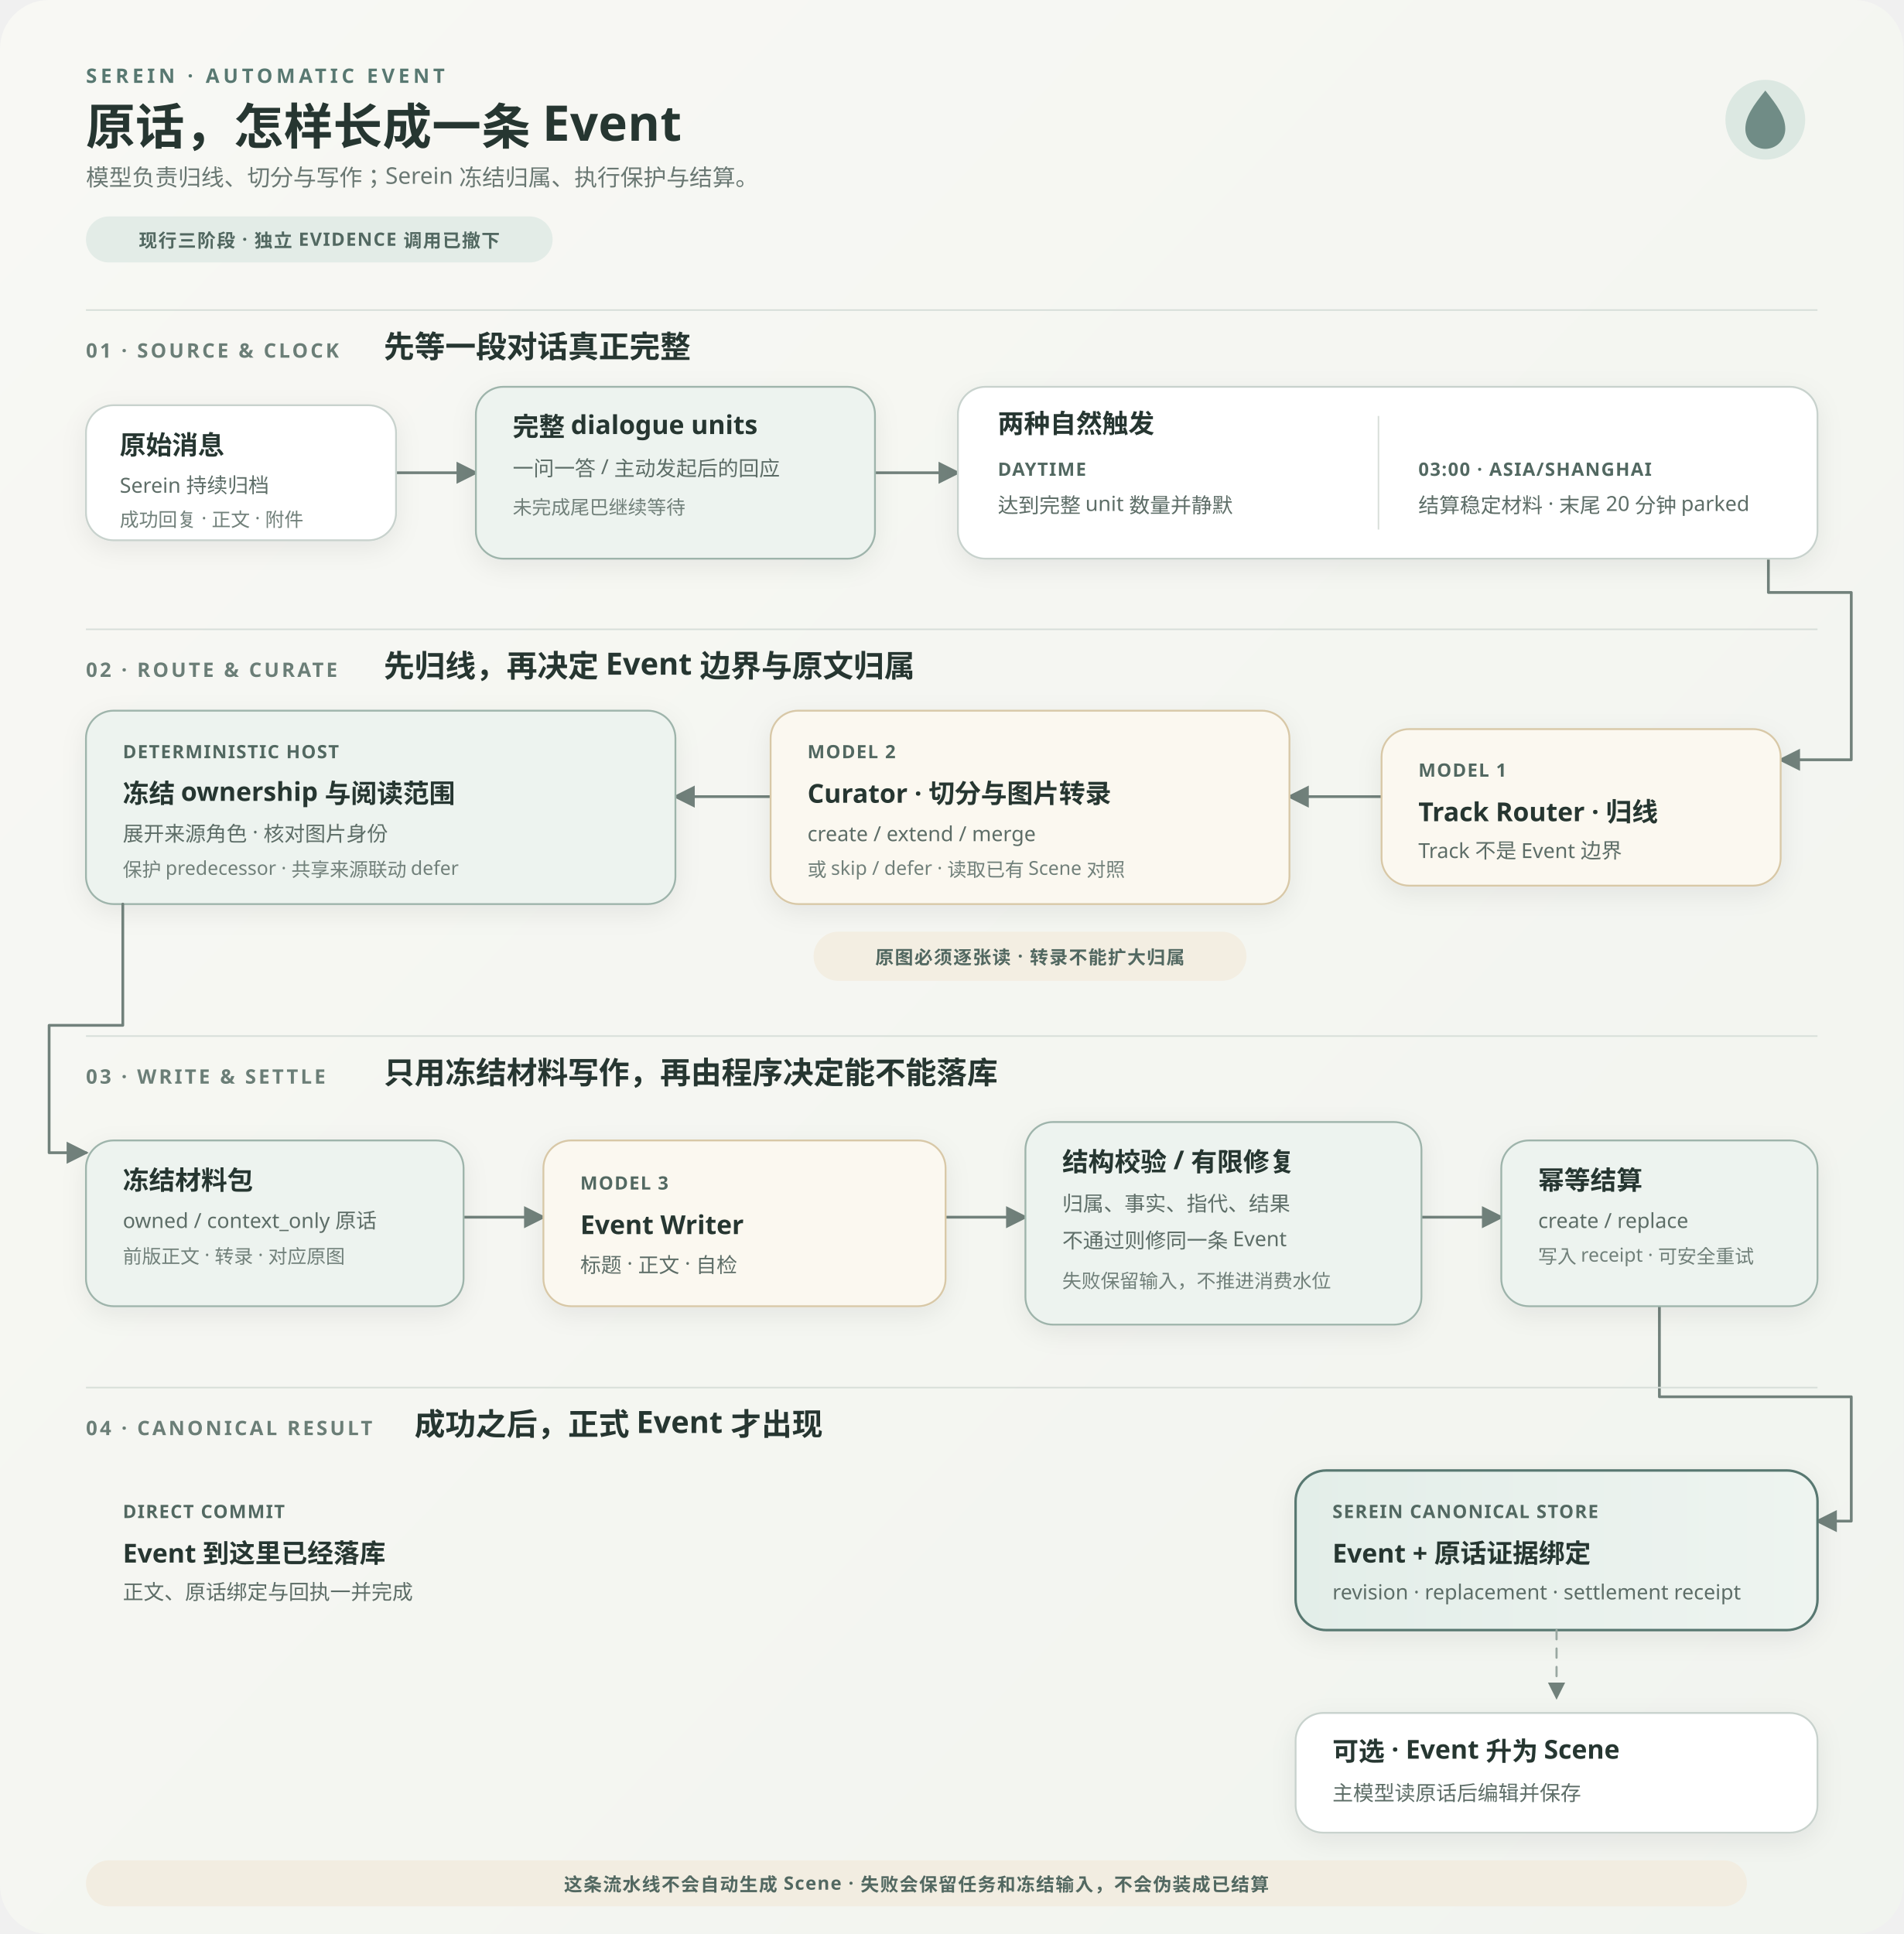
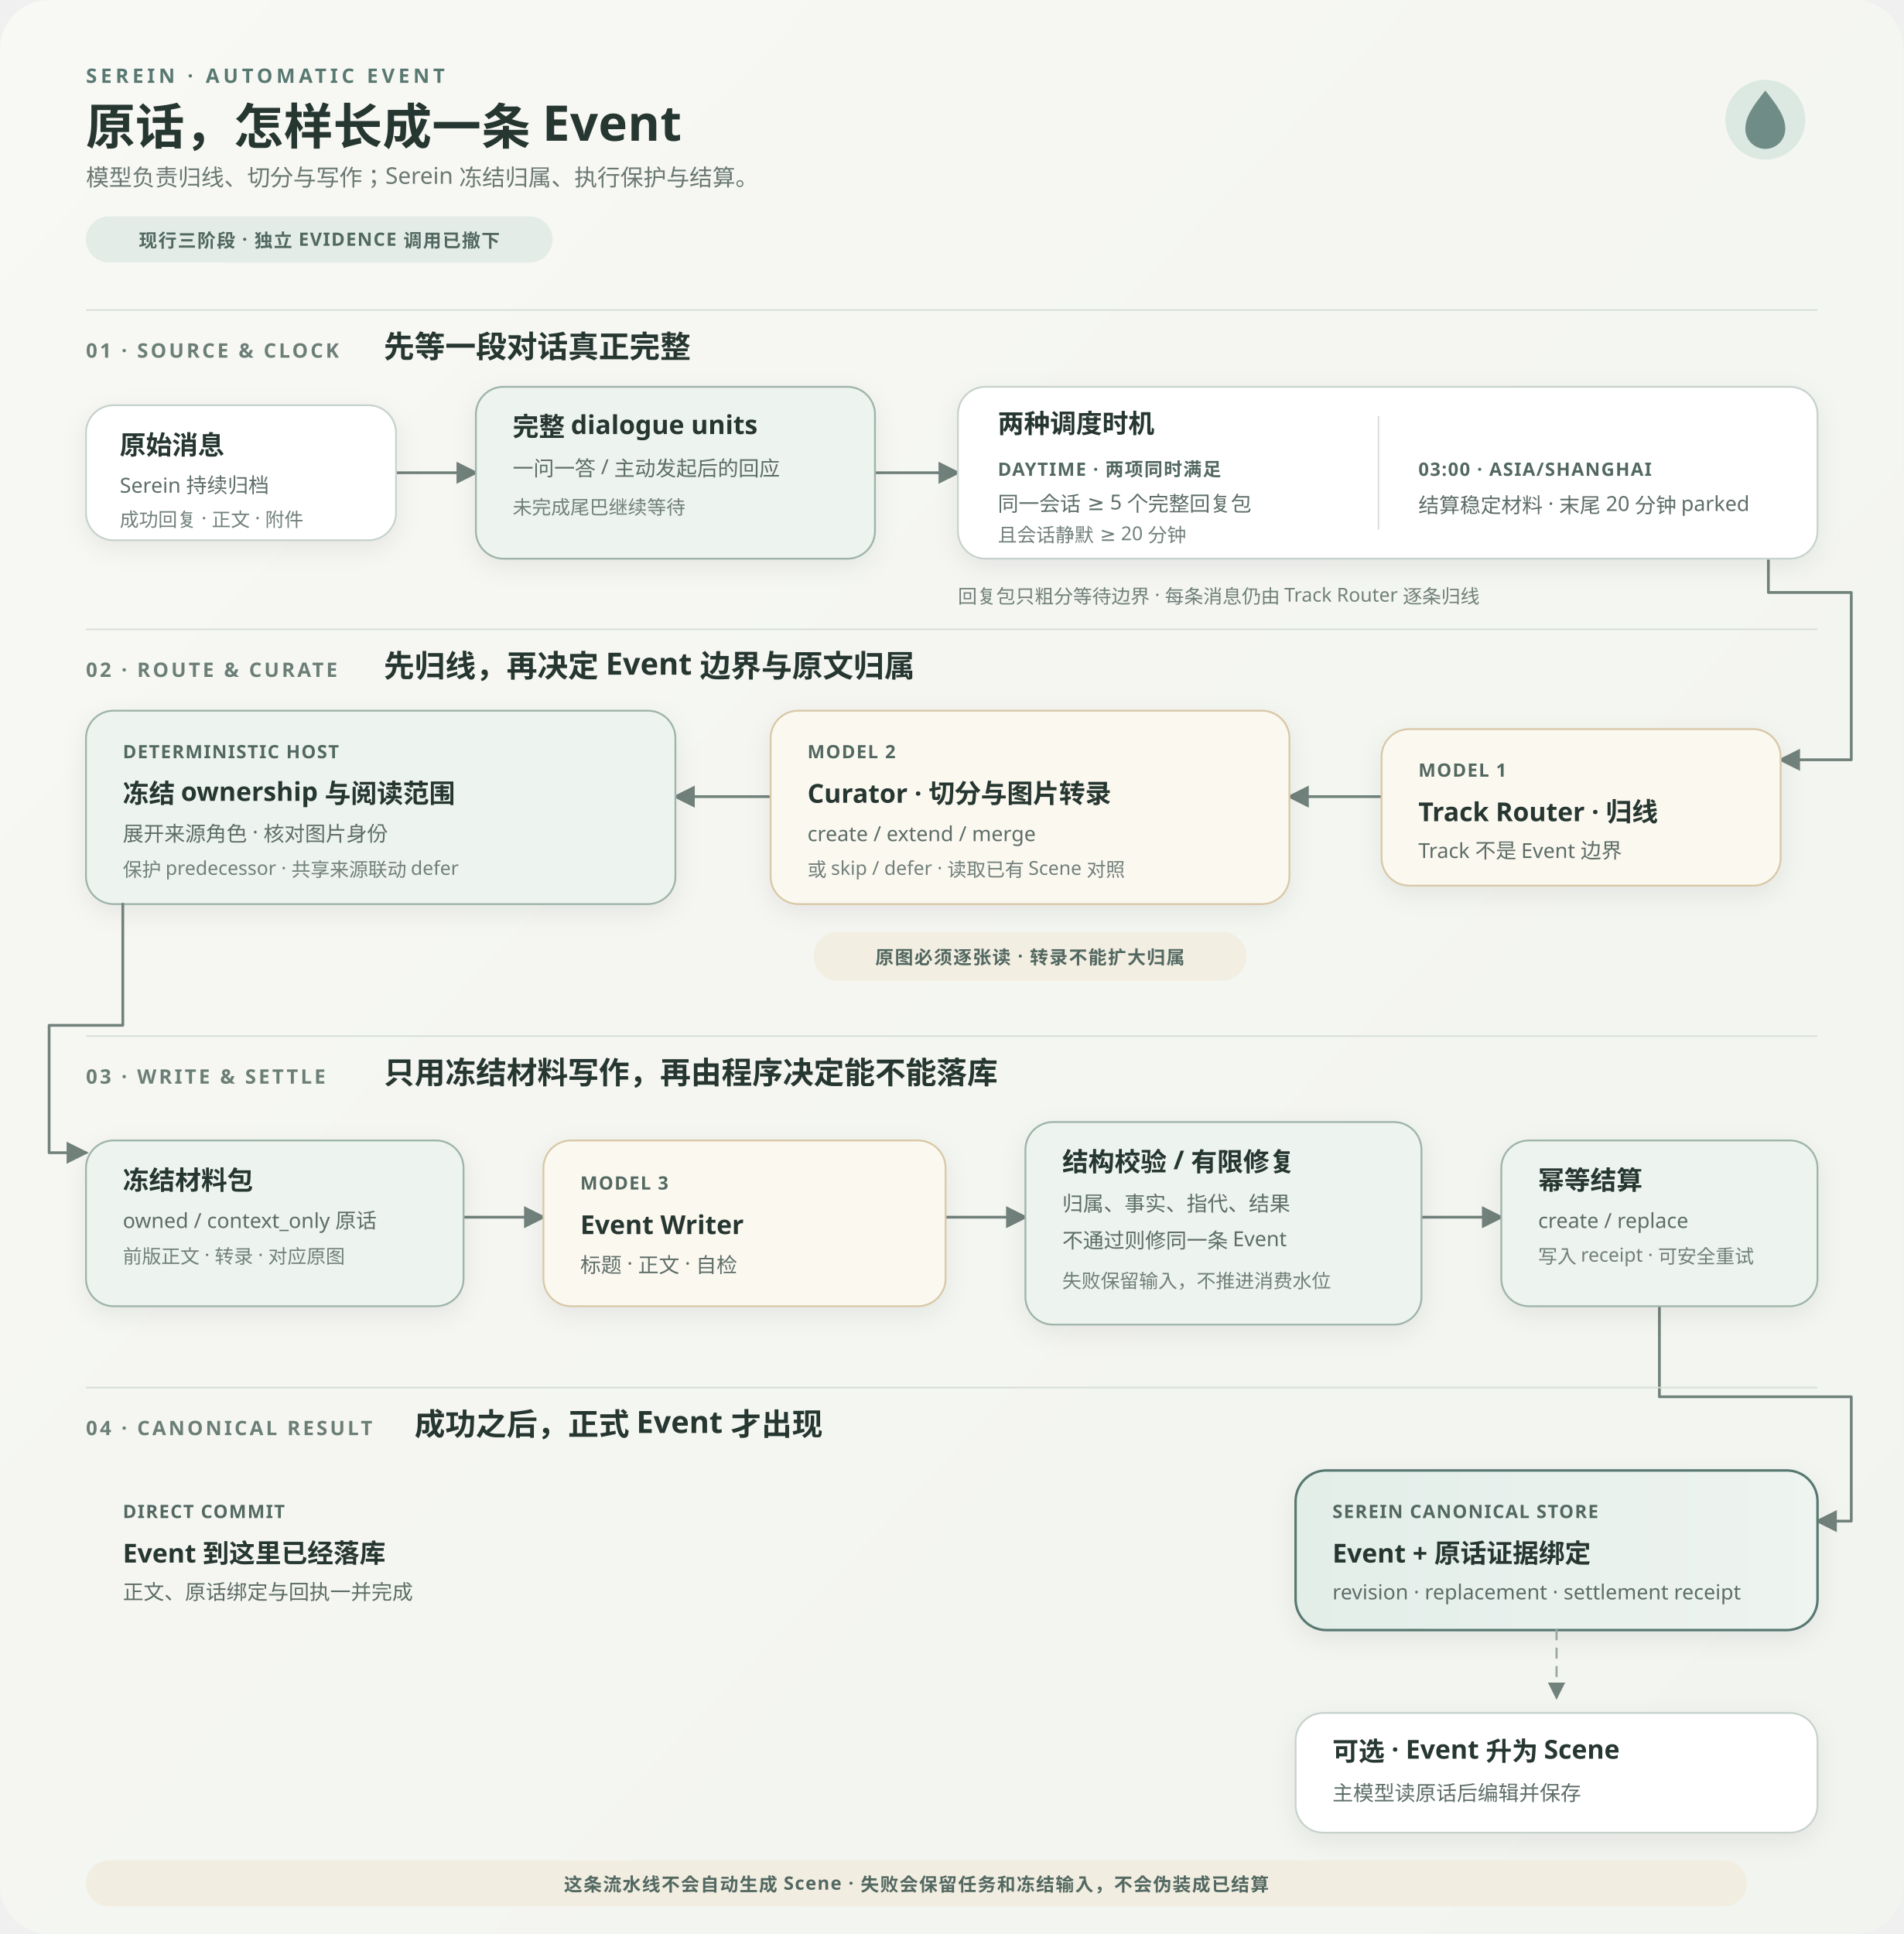
<svg xmlns="http://www.w3.org/2000/svg" width="1240" height="1260" viewBox="0 0 1240 1260" role="img" aria-labelledby="title desc">
  <defs>
    <linearGradient id="paper" x1="0" y1="0" x2="1" y2="1">
      <stop offset="0" stop-color="#f8f8f4" />
      <stop offset="1" stop-color="#f1f4ef" />
    </linearGradient>
    <linearGradient id="canonical" x1="0" y1="0" x2="1" y2="0">
      <stop offset="0" stop-color="#e3eee9" />
      <stop offset="1" stop-color="#eef4f0" />
    </linearGradient>
    <filter id="shadow" x="-15%" y="-20%" width="130%" height="145%">
      <feDropShadow dx="0" dy="5" stdDeviation="8" flood-color="#24332f" flood-opacity=".07" />
    </filter>
    <marker id="arrow" markerWidth="8" markerHeight="8" refX="7" refY="4" orient="auto" markerUnits="strokeWidth">
      <path d="M0 0L8 4L0 8Z" fill="#71817b" />
    </marker>
    <style>
      text{font-family:"Noto Sans SC","Microsoft YaHei",system-ui,sans-serif;fill:#263631}
      .eyebrow{font-size:13px;font-weight:700;letter-spacing:2.4px;fill:#587871}
      .title{font-size:32px;font-weight:700;letter-spacing:.2px}
      .subtitle{font-size:15px;fill:#6a7873}
      .stage-no{font-size:13px;font-weight:700;letter-spacing:1.6px;fill:#6b7e77}
      .stage-title{font-size:20px;font-weight:700}
      .node-title{font-size:17px;font-weight:700}
      .node-copy{font-size:13.5px;fill:#5d6d67}
      .small{font-size:12.5px;fill:#71807a}
      .chip{font-size:12px;font-weight:700;letter-spacing:.7px;fill:#526861}
      .rule{stroke:#d7ded9;stroke-width:1}
      .line{fill:none;stroke:#71817b;stroke-width:1.8;stroke-linecap:round;stroke-linejoin:round;marker-end:url(#arrow)}
      .optional-line{fill:none;stroke:#9aa8a2;stroke-width:1.4;stroke-dasharray:6 6;stroke-linecap:round;stroke-linejoin:round;marker-end:url(#arrow)}
      .node{fill:#fff;stroke:#c8d2cd;stroke-width:1.2}
      .model{fill:#fbf8f0;stroke:#d8c8a7;stroke-width:1.2}
      .host{fill:#edf3ef;stroke:#9eb4ab;stroke-width:1.2}
      .store{fill:url(#canonical);stroke:#587871;stroke-width:1.6}
    </style>
  </defs>
  <rect width="1240" height="1260" rx="32" fill="url(#paper)" />
  <circle cx="1150" cy="78" r="26" fill="#dce8e2" />
  <path d="M1150 59c-8 10-13 17-13 25a13 13 0 0 0 26 0c0-8-5-15-13-25Z" fill="#587871" opacity=".82" />
  <text x="56" y="54" class="eyebrow">SEREIN · AUTOMATIC EVENT</text>
  <text x="56" y="94" class="title">原话，怎样长成一条 Event</text>
  <text x="56" y="121" class="subtitle">模型负责归线、切分与写作；Serein 冻结归属、执行保护与结算。</text>
  <rect x="56" y="141" width="304" height="30" rx="15" fill="#e3ece7" />
  <text x="208" y="161" text-anchor="middle" class="chip">现行三阶段 · 独立 EVIDENCE 调用已撤下</text>
  <line x1="56" y1="202" x2="1184" y2="202" class="rule" />
  <text x="56" y="233" class="stage-no">01 · SOURCE &amp; CLOCK</text>
  <text x="250" y="233" class="stage-title">先等一段对话真正完整</text>
  <path d="M258 308H310" class="line" />
  <path d="M570 308H624" class="line" />
  <path d="M1152 358V386H1206V495H1160" class="line" />
  <g filter="url(#shadow)">
    <rect x="56" y="264" width="202" height="88" rx="18" class="node" />
    <rect x="310" y="252" width="260" height="112" rx="18" class="host" />
    <rect x="624" y="252" width="560" height="112" rx="18" class="node" />
  </g>
  <text x="78" y="296" class="node-title">原始消息</text>
  <text x="78" y="321" class="node-copy">Serein 持续归档</text>
  <text x="78" y="343" class="small">成功回复 · 正文 · 附件</text>
  <text x="334" y="284" class="node-title">完整 dialogue units</text>
  <text x="334" y="310" class="node-copy">一问一答 / 主动发起后的回应</text>
  <text x="334" y="335" class="small">未完成尾巴继续等待</text>
-   <text x="650" y="282" class="node-title">两种自然触发</text>
+   <text x="650" y="282" class="node-title">两种调度时机</text>
  <line x1="898" y1="271" x2="898" y2="345" stroke="#d8ded9" />
-   <text x="650" y="310" class="chip">DAYTIME</text>
-   <text x="650" y="334" class="node-copy">达到完整 unit 数量并静默</text>
+   <text x="650" y="310" class="chip">DAYTIME · 两项同时满足</text>
+   <text x="650" y="333" class="node-copy">同一会话 ≥ 5 个完整回复包</text>
+   <text x="650" y="353" class="small">且会话静默 ≥ 20 分钟</text>
  <text x="924" y="310" class="chip">03:00 · ASIA/SHANGHAI</text>
  <text x="924" y="334" class="node-copy">结算稳定材料 · 末尾 20 分钟 parked</text>
+   <text x="624" y="393" class="small">回复包只粗分等待边界 · 每条消息仍由 Track Router 逐条归线</text>
  <line x1="56" y1="410" x2="1184" y2="410" class="rule" />
  <text x="56" y="441" class="stage-no">02 · ROUTE &amp; CURATE</text>
  <text x="250" y="441" class="stage-title">先归线，再决定 Event 边界与原文归属</text>
  <path d="M900 519H840" class="line" />
  <path d="M502 519H440" class="line" />
  <g filter="url(#shadow)">
    <rect x="900" y="475" width="260" height="102" rx="18" class="model" />
    <rect x="502" y="463" width="338" height="126" rx="18" class="model" />
    <rect x="56" y="463" width="384" height="126" rx="18" class="host" />
  </g>
  <text x="924" y="506" class="chip">MODEL 1</text>
  <text x="924" y="535" class="node-title">Track Router · 归线</text>
  <text x="924" y="559" class="node-copy">Track 不是 Event 边界</text>
  <text x="526" y="494" class="chip">MODEL 2</text>
  <text x="526" y="523" class="node-title">Curator · 切分与图片转录</text>
  <text x="526" y="548" class="node-copy">create / extend / merge</text>
  <text x="526" y="571" class="small">或 skip / defer · 读取已有 Scene 对照</text>
  <text x="80" y="494" class="chip">DETERMINISTIC HOST</text>
  <text x="80" y="523" class="node-title">冻结 ownership 与阅读范围</text>
  <text x="80" y="548" class="node-copy">展开来源角色 · 核对图片身份</text>
  <text x="80" y="571" class="small">保护 predecessor · 共享来源联动 defer</text>
  <rect x="530" y="607" width="282" height="32" rx="16" fill="#f3eee2" />
  <text x="671" y="628" text-anchor="middle" class="chip">原图必须逐张读 · 转录不能扩大归属</text>
  <path d="M80 589V668H32V751H56" class="line" />
  <line x1="56" y1="675" x2="1184" y2="675" class="rule" />
  <text x="56" y="706" class="stage-no">03 · WRITE &amp; SETTLE</text>
  <text x="250" y="706" class="stage-title">只用冻结材料写作，再由程序决定能不能落库</text>
  <path d="M302 793H354" class="line" />
  <path d="M616 793H668" class="line" />
  <path d="M926 793H978" class="line" />
  <path d="M1081 849V910H1206V991H1184" class="line" />
  <g filter="url(#shadow)">
    <rect x="56" y="743" width="246" height="108" rx="18" class="host" />
    <rect x="354" y="743" width="262" height="108" rx="18" class="model" />
    <rect x="668" y="731" width="258" height="132" rx="18" class="host" />
    <rect x="978" y="743" width="206" height="108" rx="18" class="host" />
  </g>
  <text x="80" y="775" class="node-title">冻结材料包</text>
  <text x="80" y="800" class="node-copy">owned / context_only 原话</text>
  <text x="80" y="823" class="small">前版正文 · 转录 · 对应原图</text>
  <text x="378" y="775" class="chip">MODEL 3</text>
  <text x="378" y="804" class="node-title">Event Writer</text>
  <text x="378" y="829" class="node-copy">标题 · 正文 · 自检</text>
  <text x="692" y="763" class="node-title">结构校验 / 有限修复</text>
  <text x="692" y="789" class="node-copy">归属、事实、指代、结果</text>
  <text x="692" y="813" class="node-copy">不通过则修同一条 Event</text>
  <text x="692" y="839" class="small">失败保留输入，不推进消费水位</text>
  <text x="1002" y="775" class="node-title">幂等结算</text>
  <text x="1002" y="800" class="node-copy">create / replace</text>
  <text x="1002" y="823" class="small">写入 receipt · 可安全重试</text>
  <line x1="56" y1="904" x2="1184" y2="904" class="rule" />
  <text x="56" y="935" class="stage-no">04 · CANONICAL RESULT</text>
  <text x="270" y="935" class="stage-title">成功之后，正式 Event 才出现</text>
  <g filter="url(#shadow)">
    <rect x="844" y="958" width="340" height="104" rx="20" class="store" />
  </g>
  <text x="868" y="989" class="chip">SEREIN CANONICAL STORE</text>
  <text x="868" y="1018" class="node-title">Event + 原话证据绑定</text>
  <text x="868" y="1042" class="node-copy">revision · replacement · settlement receipt</text>
  <text x="80" y="989" class="chip">DIRECT COMMIT</text>
  <text x="80" y="1018" class="node-title">Event 到这里已经落库</text>
  <text x="80" y="1042" class="node-copy">正文、原话绑定与回执一并完成</text>
  <path d="M1014 1062V1106" class="optional-line" />
  <g filter="url(#shadow)">
    <rect x="844" y="1116" width="340" height="78" rx="18" class="node" />
  </g>
  <text x="868" y="1147" class="node-title">可选 · Event 升为 Scene</text>
  <text x="868" y="1173" class="node-copy">主模型读原话后编辑并保存</text>
  <rect x="56" y="1212" width="1082" height="30" rx="15" fill="#f2ede1" />
  <text x="597" y="1232" text-anchor="middle" class="chip">这条流水线不会自动生成 Scene · 失败会保留任务和冻结输入，不会伪装成已结算</text>
</svg>
